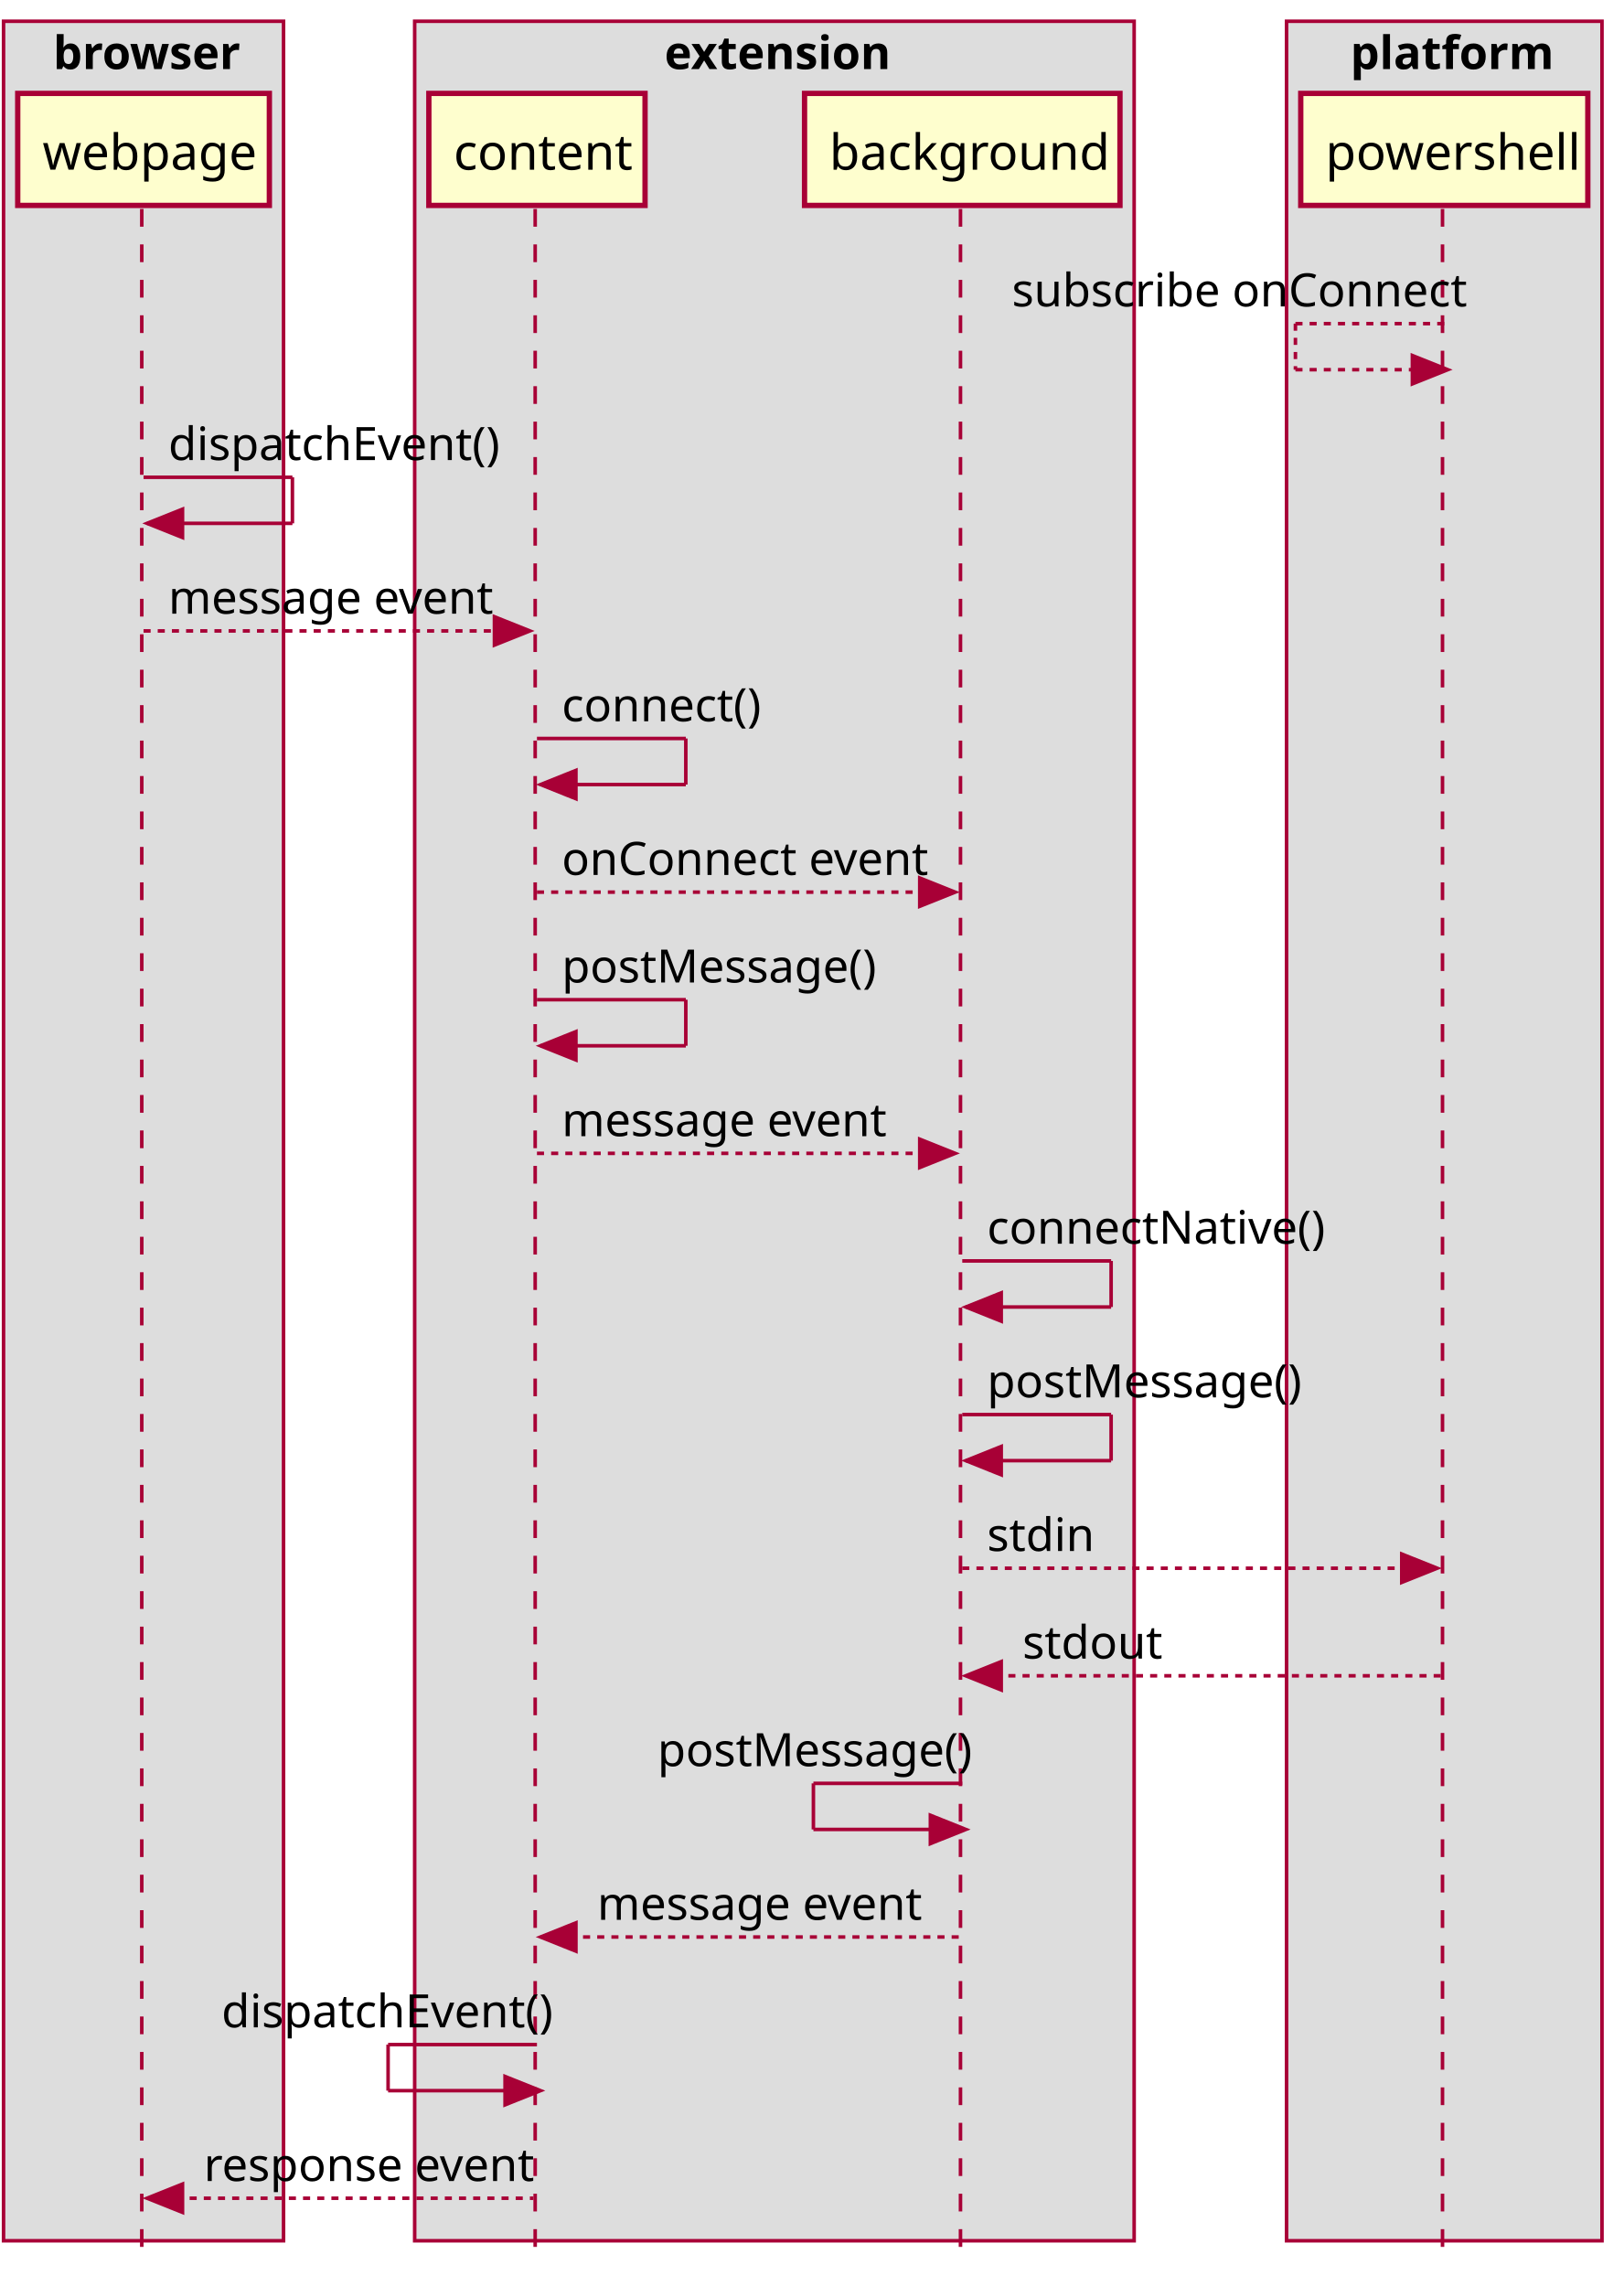
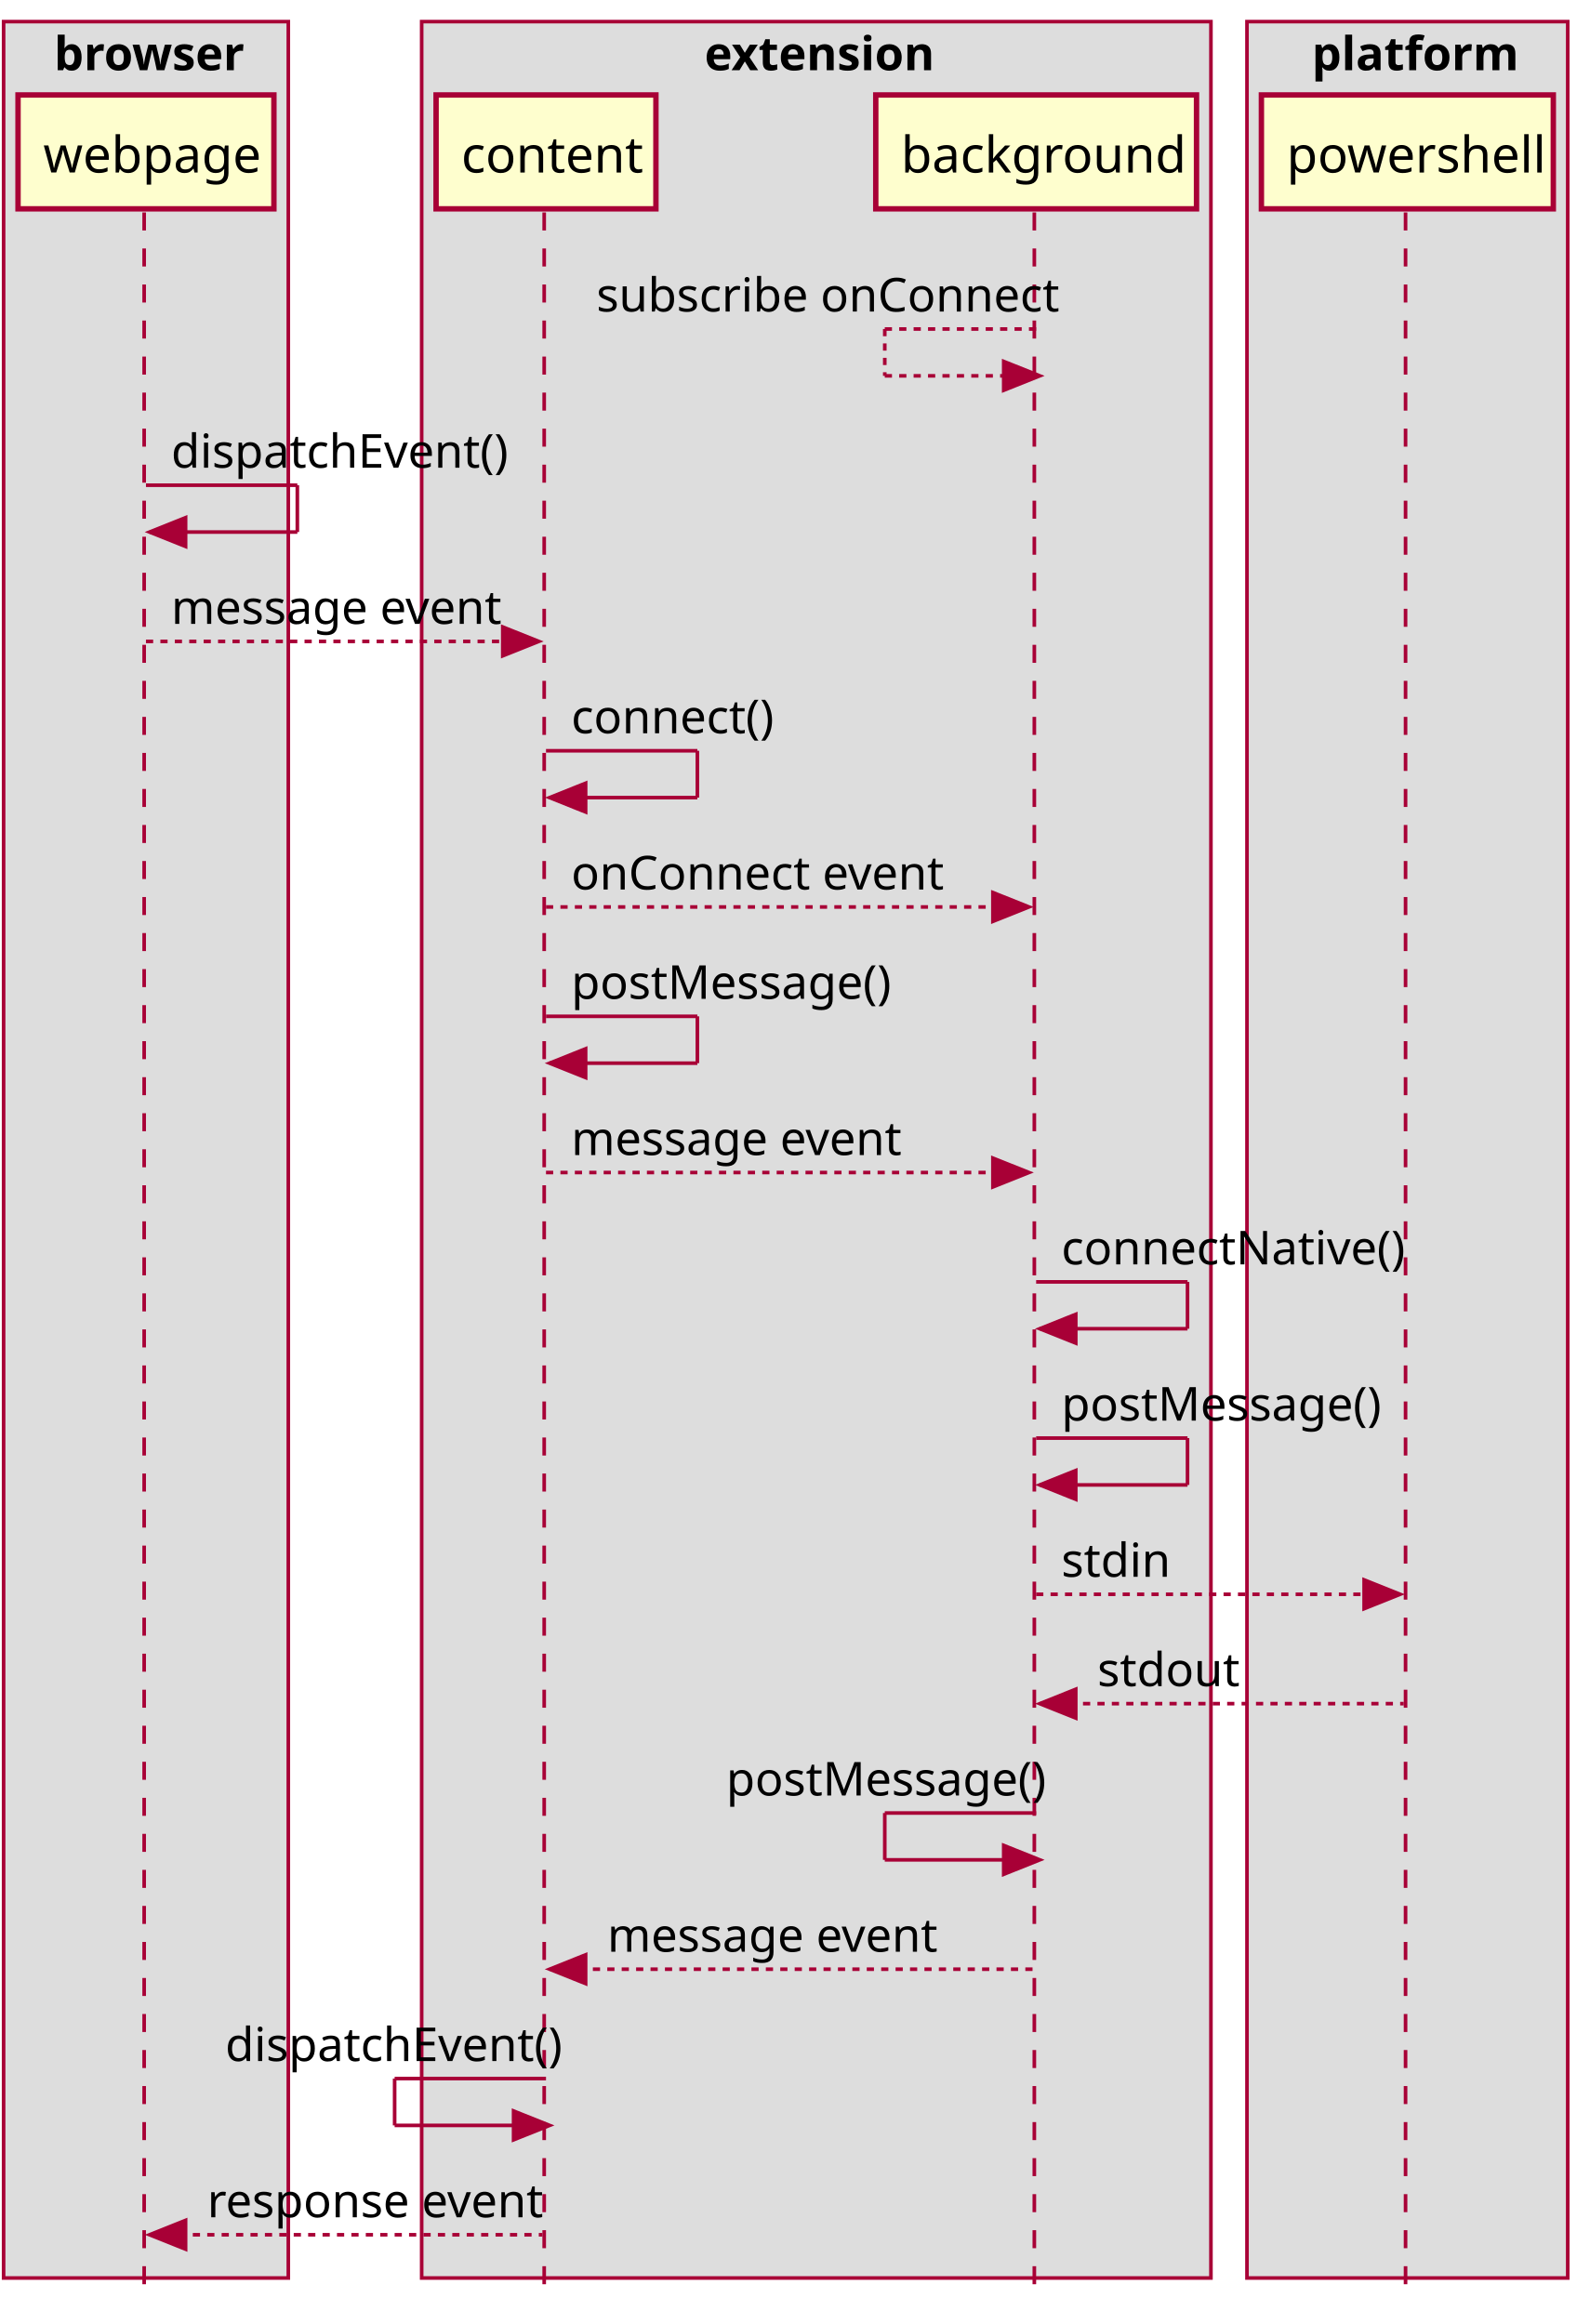
- <svg xmlns="http://www.w3.org/2000/svg" contentScriptType="application/ecmascript" contentStyleType="text/css" height="645px" preserveAspectRatio="none" style="width:458px;height:645px;background:#FFFFFF;" version="1.1" viewBox="0 0 458 645" width="458px" zoomAndPan="magnify">
+ <svg xmlns="http://www.w3.org/2000/svg" contentScriptType="application/ecmascript" contentStyleType="text/css" height="645px" preserveAspectRatio="none" style="width:441px;height:645px;background:#FFFFFF;" version="1.1" viewBox="0 0 441 645" width="441px" zoomAndPan="magnify">
  <defs />
  <g>
    <rect fill="#DDDDDD" height="626.234" style="stroke:#A80036;stroke-width:1.0;" width="79" x="1" y="6" />
    <text fill="#000000" font-family="sans-serif" font-size="13" font-weight="bold" lengthAdjust="spacing" textLength="51" x="15" y="19.495">browser</text>
-     <rect fill="#DDDDDD" height="626.234" style="stroke:#A80036;stroke-width:1.0;" width="203" x="117" y="6" />
-     <text fill="#000000" font-family="sans-serif" font-size="13" font-weight="bold" lengthAdjust="spacing" textLength="62" x="187.5" y="19.495">extension</text>
-     <rect fill="#DDDDDD" height="626.234" style="stroke:#A80036;stroke-width:1.0;" width="89" x="363" y="6" />
-     <text fill="#000000" font-family="sans-serif" font-size="13" font-weight="bold" lengthAdjust="spacing" textLength="53" x="381" y="19.495">platform</text>
+     <rect fill="#DDDDDD" height="626.234" style="stroke:#A80036;stroke-width:1.0;" width="219" x="117" y="6" />
+     <text fill="#000000" font-family="sans-serif" font-size="13" font-weight="bold" lengthAdjust="spacing" textLength="62" x="195.5" y="19.495">extension</text>
+     <rect fill="#DDDDDD" height="626.234" style="stroke:#A80036;stroke-width:1.0;" width="89" x="346" y="6" />
+     <text fill="#000000" font-family="sans-serif" font-size="13" font-weight="bold" lengthAdjust="spacing" textLength="53" x="364" y="19.495">platform</text>
    <line style="stroke:#A80036;stroke-width:1.0;stroke-dasharray:5.0,5.0;" x1="40" x2="40" y1="58.961" y2="638.234" />
    <line style="stroke:#A80036;stroke-width:1.0;stroke-dasharray:5.0,5.0;" x1="151" x2="151" y1="58.961" y2="638.234" />
-     <line style="stroke:#A80036;stroke-width:1.0;stroke-dasharray:5.0,5.0;" x1="271" x2="271" y1="58.961" y2="638.234" />
-     <line style="stroke:#A80036;stroke-width:1.0;stroke-dasharray:5.0,5.0;" x1="407" x2="407" y1="58.961" y2="638.234" />
+     <line style="stroke:#A80036;stroke-width:1.0;stroke-dasharray:5.0,5.0;" x1="287" x2="287" y1="58.961" y2="638.234" />
+     <line style="stroke:#A80036;stroke-width:1.0;stroke-dasharray:5.0,5.0;" x1="390" x2="390" y1="58.961" y2="638.234" />
    <rect fill="#FEFECE" height="31.609" style="stroke:#A80036;stroke-width:1.5;" width="71" x="5" y="26.352" />
    <text fill="#000000" font-family="sans-serif" font-size="14" lengthAdjust="spacing" textLength="57" x="12" y="47.885">webpage</text>
    <rect fill="#FEFECE" height="31.609" style="stroke:#A80036;stroke-width:1.5;" width="61" x="121" y="26.352" />
    <text fill="#000000" font-family="sans-serif" font-size="14" lengthAdjust="spacing" textLength="47" x="128" y="47.885">content</text>
-     <rect fill="#FEFECE" height="31.609" style="stroke:#A80036;stroke-width:1.5;" width="89" x="227" y="26.352" />
-     <text fill="#000000" font-family="sans-serif" font-size="14" lengthAdjust="spacing" textLength="75" x="234" y="47.885">background</text>
-     <rect fill="#FEFECE" height="31.609" style="stroke:#A80036;stroke-width:1.5;" width="81" x="367" y="26.352" />
-     <text fill="#000000" font-family="sans-serif" font-size="14" lengthAdjust="spacing" textLength="67" x="374" y="47.885">powershell</text>
-     <line style="stroke:#A80036;stroke-width:1.0;stroke-dasharray:2.0,2.0;" x1="365.5" x2="407.5" y1="91.312" y2="91.312" />
-     <line style="stroke:#A80036;stroke-width:1.0;stroke-dasharray:2.0,2.0;" x1="365.5" x2="365.5" y1="91.312" y2="104.312" />
-     <line style="stroke:#A80036;stroke-width:1.0;stroke-dasharray:2.0,2.0;" x1="365.5" x2="406.5" y1="104.312" y2="104.312" />
-     <polygon fill="#A80036" points="398.5,100.312,408.5,104.312,398.5,108.312" style="stroke:#A80036;stroke-width:1.0;" />
-     <text fill="#000000" font-family="sans-serif" font-size="13" lengthAdjust="spacing" textLength="122" x="285.5" y="86.456">subscribe onConnect</text>
+     <rect fill="#FEFECE" height="31.609" style="stroke:#A80036;stroke-width:1.5;" width="89" x="243" y="26.352" />
+     <text fill="#000000" font-family="sans-serif" font-size="14" lengthAdjust="spacing" textLength="75" x="250" y="47.885">background</text>
+     <rect fill="#FEFECE" height="31.609" style="stroke:#A80036;stroke-width:1.5;" width="81" x="350" y="26.352" />
+     <text fill="#000000" font-family="sans-serif" font-size="14" lengthAdjust="spacing" textLength="67" x="357" y="47.885">powershell</text>
+     <line style="stroke:#A80036;stroke-width:1.0;stroke-dasharray:2.0,2.0;" x1="245.5" x2="287.5" y1="91.312" y2="91.312" />
+     <line style="stroke:#A80036;stroke-width:1.0;stroke-dasharray:2.0,2.0;" x1="245.5" x2="245.5" y1="91.312" y2="104.312" />
+     <line style="stroke:#A80036;stroke-width:1.0;stroke-dasharray:2.0,2.0;" x1="245.5" x2="286.5" y1="104.312" y2="104.312" />
+     <polygon fill="#A80036" points="278.5,100.312,288.5,104.312,278.5,108.312" style="stroke:#A80036;stroke-width:1.0;" />
+     <text fill="#000000" font-family="sans-serif" font-size="13" lengthAdjust="spacing" textLength="122" x="165.5" y="86.456">subscribe onConnect</text>
    <line style="stroke:#A80036;stroke-width:1.0;" x1="40.5" x2="82.5" y1="134.664" y2="134.664" />
    <line style="stroke:#A80036;stroke-width:1.0;" x1="82.5" x2="82.5" y1="134.664" y2="147.664" />
    <line style="stroke:#A80036;stroke-width:1.0;" x1="41.5" x2="82.5" y1="147.664" y2="147.664" />
    <polygon fill="#A80036" points="51.5,143.664,41.5,147.664,51.5,151.664" style="stroke:#A80036;stroke-width:1.0;" />
    <text fill="#000000" font-family="sans-serif" font-size="13" lengthAdjust="spacing" textLength="89" x="47.5" y="129.808">dispatchEvent()</text>
    <polygon fill="#A80036" points="139.5,174.016,149.5,178.016,139.5,182.016" style="stroke:#A80036;stroke-width:1.0;" />
    <line style="stroke:#A80036;stroke-width:1.0;stroke-dasharray:2.0,2.0;" x1="40.5" x2="145.5" y1="178.016" y2="178.016" />
    <text fill="#000000" font-family="sans-serif" font-size="13" lengthAdjust="spacing" textLength="87" x="47.5" y="173.159">message event</text>
    <line style="stroke:#A80036;stroke-width:1.0;" x1="151.5" x2="193.5" y1="208.367" y2="208.367" />
    <line style="stroke:#A80036;stroke-width:1.0;" x1="193.5" x2="193.5" y1="208.367" y2="221.367" />
    <line style="stroke:#A80036;stroke-width:1.0;" x1="152.5" x2="193.5" y1="221.367" y2="221.367" />
    <polygon fill="#A80036" points="162.5,217.367,152.5,221.367,162.5,225.367" style="stroke:#A80036;stroke-width:1.0;" />
    <text fill="#000000" font-family="sans-serif" font-size="13" lengthAdjust="spacing" textLength="54" x="158.5" y="203.511">connect()</text>
-     <polygon fill="#A80036" points="259.5,247.719,269.5,251.719,259.5,255.719" style="stroke:#A80036;stroke-width:1.0;" />
-     <line style="stroke:#A80036;stroke-width:1.0;stroke-dasharray:2.0,2.0;" x1="151.5" x2="265.5" y1="251.719" y2="251.719" />
+     <polygon fill="#A80036" points="275.5,247.719,285.5,251.719,275.5,255.719" style="stroke:#A80036;stroke-width:1.0;" />
+     <line style="stroke:#A80036;stroke-width:1.0;stroke-dasharray:2.0,2.0;" x1="151.5" x2="281.5" y1="251.719" y2="251.719" />
    <text fill="#000000" font-family="sans-serif" font-size="13" lengthAdjust="spacing" textLength="96" x="158.5" y="246.862">onConnect event</text>
    <line style="stroke:#A80036;stroke-width:1.0;" x1="151.5" x2="193.5" y1="282.07" y2="282.07" />
    <line style="stroke:#A80036;stroke-width:1.0;" x1="193.5" x2="193.5" y1="282.07" y2="295.07" />
    <line style="stroke:#A80036;stroke-width:1.0;" x1="152.5" x2="193.5" y1="295.07" y2="295.07" />
    <polygon fill="#A80036" points="162.5,291.07,152.5,295.07,162.5,299.07" style="stroke:#A80036;stroke-width:1.0;" />
    <text fill="#000000" font-family="sans-serif" font-size="13" lengthAdjust="spacing" textLength="86" x="158.5" y="277.214">postMessage()</text>
-     <polygon fill="#A80036" points="259.5,321.422,269.5,325.422,259.5,329.422" style="stroke:#A80036;stroke-width:1.0;" />
-     <line style="stroke:#A80036;stroke-width:1.0;stroke-dasharray:2.0,2.0;" x1="151.5" x2="265.5" y1="325.422" y2="325.422" />
+     <polygon fill="#A80036" points="275.5,321.422,285.5,325.422,275.5,329.422" style="stroke:#A80036;stroke-width:1.0;" />
+     <line style="stroke:#A80036;stroke-width:1.0;stroke-dasharray:2.0,2.0;" x1="151.5" x2="281.5" y1="325.422" y2="325.422" />
    <text fill="#000000" font-family="sans-serif" font-size="13" lengthAdjust="spacing" textLength="87" x="158.5" y="320.565">message event</text>
-     <line style="stroke:#A80036;stroke-width:1.0;" x1="271.5" x2="313.5" y1="355.773" y2="355.773" />
-     <line style="stroke:#A80036;stroke-width:1.0;" x1="313.5" x2="313.5" y1="355.773" y2="368.773" />
-     <line style="stroke:#A80036;stroke-width:1.0;" x1="272.5" x2="313.5" y1="368.773" y2="368.773" />
-     <polygon fill="#A80036" points="282.5,364.773,272.5,368.773,282.5,372.773" style="stroke:#A80036;stroke-width:1.0;" />
-     <text fill="#000000" font-family="sans-serif" font-size="13" lengthAdjust="spacing" textLength="89" x="278.5" y="350.917">connectNative()</text>
-     <line style="stroke:#A80036;stroke-width:1.0;" x1="271.5" x2="313.5" y1="399.125" y2="399.125" />
-     <line style="stroke:#A80036;stroke-width:1.0;" x1="313.5" x2="313.5" y1="399.125" y2="412.125" />
-     <line style="stroke:#A80036;stroke-width:1.0;" x1="272.5" x2="313.5" y1="412.125" y2="412.125" />
-     <polygon fill="#A80036" points="282.5,408.125,272.5,412.125,282.5,416.125" style="stroke:#A80036;stroke-width:1.0;" />
-     <text fill="#000000" font-family="sans-serif" font-size="13" lengthAdjust="spacing" textLength="86" x="278.5" y="394.269">postMessage()</text>
-     <polygon fill="#A80036" points="395.5,438.477,405.5,442.477,395.5,446.477" style="stroke:#A80036;stroke-width:1.0;" />
-     <line style="stroke:#A80036;stroke-width:1.0;stroke-dasharray:2.0,2.0;" x1="271.5" x2="401.5" y1="442.477" y2="442.477" />
-     <text fill="#000000" font-family="sans-serif" font-size="13" lengthAdjust="spacing" textLength="28" x="278.5" y="437.62">stdin</text>
-     <polygon fill="#A80036" points="282.5,468.828,272.5,472.828,282.5,476.828" style="stroke:#A80036;stroke-width:1.0;" />
-     <line style="stroke:#A80036;stroke-width:1.0;stroke-dasharray:2.0,2.0;" x1="276.5" x2="406.5" y1="472.828" y2="472.828" />
-     <text fill="#000000" font-family="sans-serif" font-size="13" lengthAdjust="spacing" textLength="36" x="288.5" y="467.972">stdout</text>
-     <line style="stroke:#A80036;stroke-width:1.0;" x1="229.5" x2="271.5" y1="503.18" y2="503.18" />
-     <line style="stroke:#A80036;stroke-width:1.0;" x1="229.5" x2="229.5" y1="503.18" y2="516.18" />
-     <line style="stroke:#A80036;stroke-width:1.0;" x1="229.5" x2="270.5" y1="516.18" y2="516.18" />
-     <polygon fill="#A80036" points="262.5,512.18,272.5,516.18,262.5,520.18" style="stroke:#A80036;stroke-width:1.0;" />
-     <text fill="#000000" font-family="sans-serif" font-size="13" lengthAdjust="spacing" textLength="86" x="185.5" y="498.323">postMessage()</text>
+     <line style="stroke:#A80036;stroke-width:1.0;" x1="287.5" x2="329.5" y1="355.773" y2="355.773" />
+     <line style="stroke:#A80036;stroke-width:1.0;" x1="329.5" x2="329.5" y1="355.773" y2="368.773" />
+     <line style="stroke:#A80036;stroke-width:1.0;" x1="288.5" x2="329.5" y1="368.773" y2="368.773" />
+     <polygon fill="#A80036" points="298.5,364.773,288.5,368.773,298.5,372.773" style="stroke:#A80036;stroke-width:1.0;" />
+     <text fill="#000000" font-family="sans-serif" font-size="13" lengthAdjust="spacing" textLength="89" x="294.5" y="350.917">connectNative()</text>
+     <line style="stroke:#A80036;stroke-width:1.0;" x1="287.5" x2="329.5" y1="399.125" y2="399.125" />
+     <line style="stroke:#A80036;stroke-width:1.0;" x1="329.5" x2="329.5" y1="399.125" y2="412.125" />
+     <line style="stroke:#A80036;stroke-width:1.0;" x1="288.5" x2="329.5" y1="412.125" y2="412.125" />
+     <polygon fill="#A80036" points="298.5,408.125,288.5,412.125,298.5,416.125" style="stroke:#A80036;stroke-width:1.0;" />
+     <text fill="#000000" font-family="sans-serif" font-size="13" lengthAdjust="spacing" textLength="86" x="294.5" y="394.269">postMessage()</text>
+     <polygon fill="#A80036" points="378.5,438.477,388.5,442.477,378.5,446.477" style="stroke:#A80036;stroke-width:1.0;" />
+     <line style="stroke:#A80036;stroke-width:1.0;stroke-dasharray:2.0,2.0;" x1="287.5" x2="384.5" y1="442.477" y2="442.477" />
+     <text fill="#000000" font-family="sans-serif" font-size="13" lengthAdjust="spacing" textLength="28" x="294.5" y="437.62">stdin</text>
+     <polygon fill="#A80036" points="298.5,468.828,288.5,472.828,298.5,476.828" style="stroke:#A80036;stroke-width:1.0;" />
+     <line style="stroke:#A80036;stroke-width:1.0;stroke-dasharray:2.0,2.0;" x1="292.5" x2="389.5" y1="472.828" y2="472.828" />
+     <text fill="#000000" font-family="sans-serif" font-size="13" lengthAdjust="spacing" textLength="36" x="304.5" y="467.972">stdout</text>
+     <line style="stroke:#A80036;stroke-width:1.0;" x1="245.5" x2="287.5" y1="503.18" y2="503.18" />
+     <line style="stroke:#A80036;stroke-width:1.0;" x1="245.5" x2="245.5" y1="503.18" y2="516.18" />
+     <line style="stroke:#A80036;stroke-width:1.0;" x1="245.5" x2="286.5" y1="516.18" y2="516.18" />
+     <polygon fill="#A80036" points="278.5,512.18,288.5,516.18,278.5,520.18" style="stroke:#A80036;stroke-width:1.0;" />
+     <text fill="#000000" font-family="sans-serif" font-size="13" lengthAdjust="spacing" textLength="86" x="201.5" y="498.323">postMessage()</text>
    <polygon fill="#A80036" points="162.5,542.531,152.5,546.531,162.5,550.531" style="stroke:#A80036;stroke-width:1.0;" />
-     <line style="stroke:#A80036;stroke-width:1.0;stroke-dasharray:2.0,2.0;" x1="156.5" x2="270.5" y1="546.531" y2="546.531" />
+     <line style="stroke:#A80036;stroke-width:1.0;stroke-dasharray:2.0,2.0;" x1="156.5" x2="286.5" y1="546.531" y2="546.531" />
    <text fill="#000000" font-family="sans-serif" font-size="13" lengthAdjust="spacing" textLength="87" x="168.5" y="541.675">message event</text>
    <line style="stroke:#A80036;stroke-width:1.0;" x1="109.5" x2="151.5" y1="576.883" y2="576.883" />
    <line style="stroke:#A80036;stroke-width:1.0;" x1="109.5" x2="109.5" y1="576.883" y2="589.883" />
    <line style="stroke:#A80036;stroke-width:1.0;" x1="109.5" x2="150.5" y1="589.883" y2="589.883" />
    <polygon fill="#A80036" points="142.5,585.883,152.5,589.883,142.5,593.883" style="stroke:#A80036;stroke-width:1.0;" />
    <text fill="#000000" font-family="sans-serif" font-size="13" lengthAdjust="spacing" textLength="89" x="62.5" y="572.026">dispatchEvent()</text>
    <polygon fill="#A80036" points="51.5,616.234,41.5,620.234,51.5,624.234" style="stroke:#A80036;stroke-width:1.0;" />
    <line style="stroke:#A80036;stroke-width:1.0;stroke-dasharray:2.0,2.0;" x1="45.5" x2="150.5" y1="620.234" y2="620.234" />
    <text fill="#000000" font-family="sans-serif" font-size="13" lengthAdjust="spacing" textLength="87" x="57.5" y="615.378">response event</text>
  </g>
</svg>
